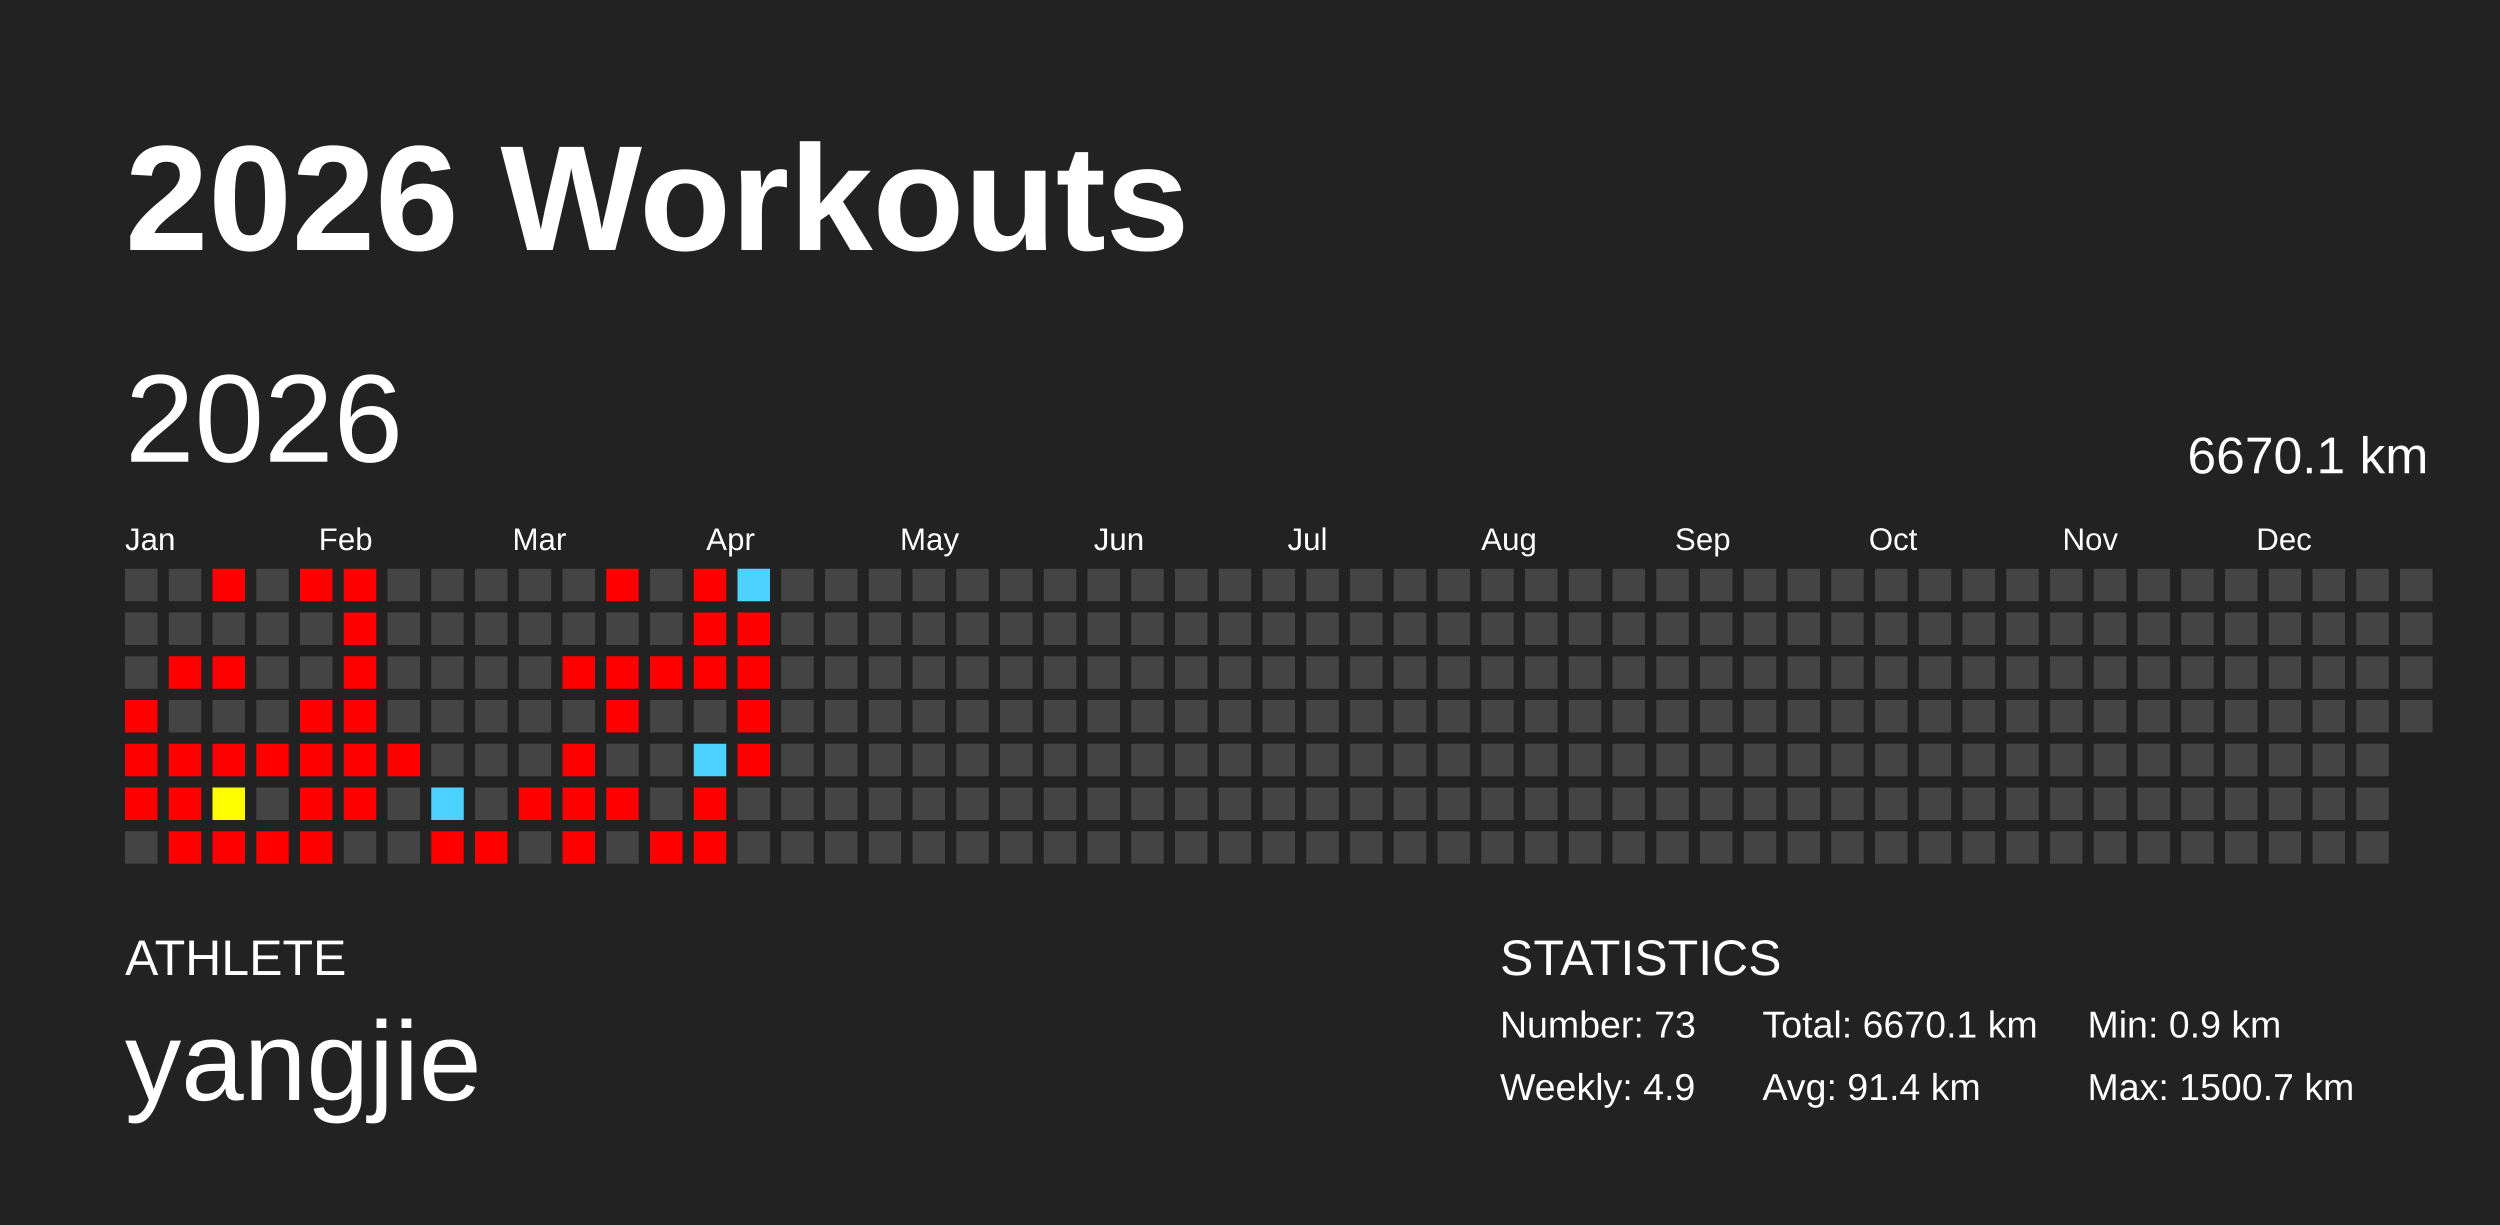
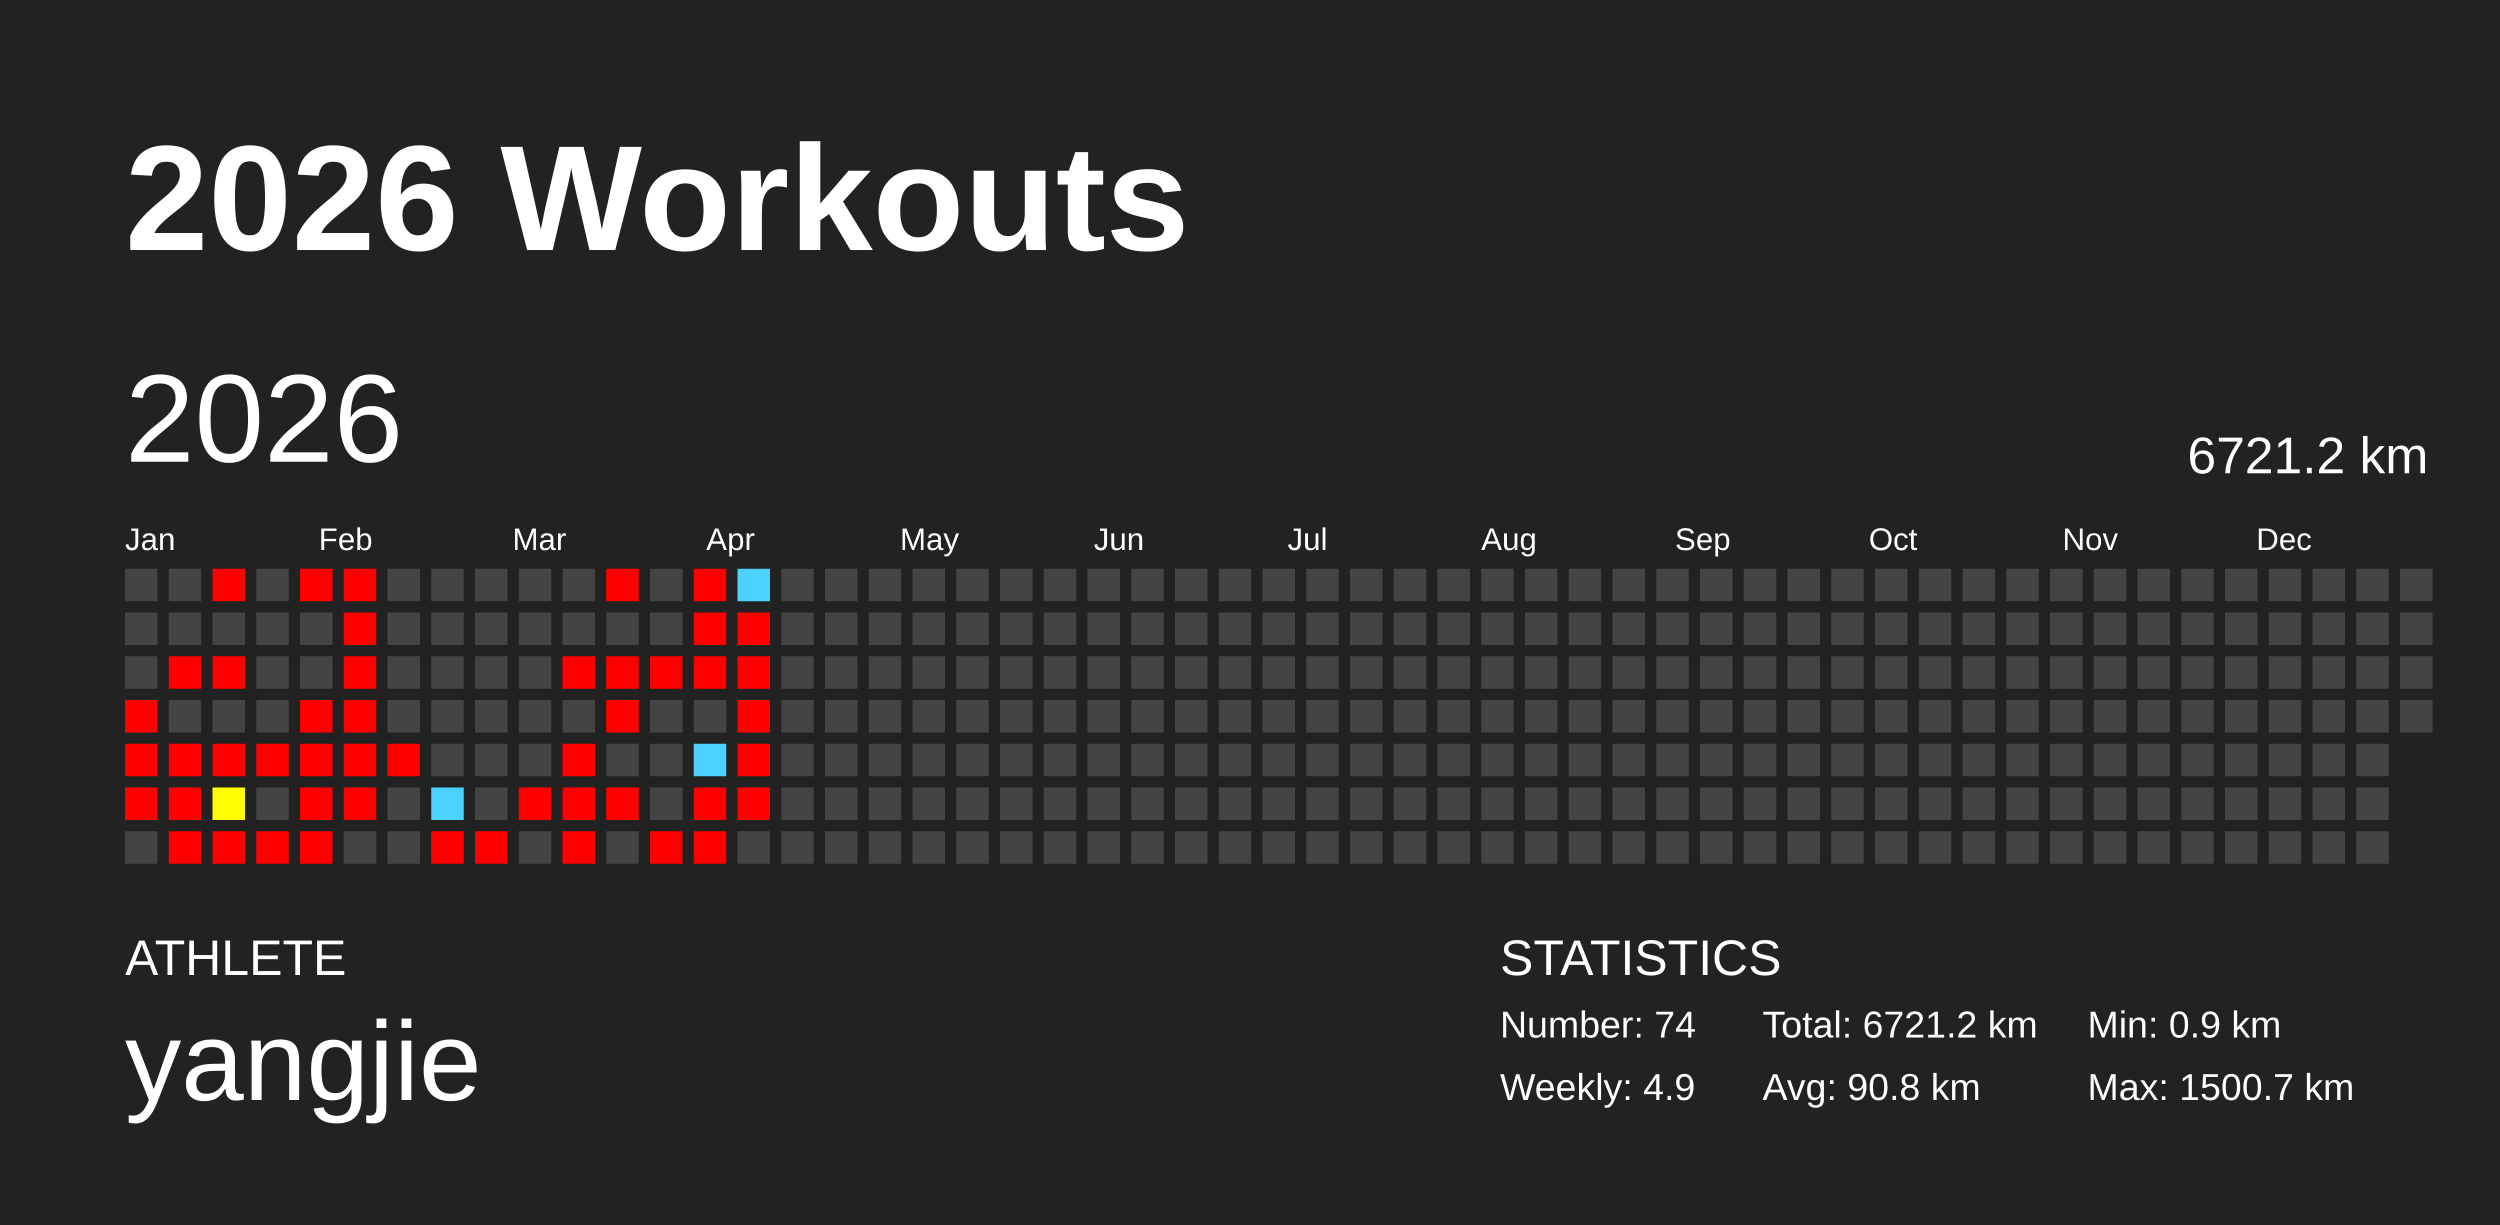
<svg xmlns="http://www.w3.org/2000/svg" baseProfile="full" height="98mm" version="1.1" viewBox="0,0,200,98" width="200mm">
  <defs />
  <rect fill="#222222" height="98" width="200" x="0" y="0" />
  <text fill="#FFFFFF" style="font-size:12px; font-family:Arial; font-weight:bold;" x="10" y="20">2026 Workouts</text>
  <text fill="#FFFFFF" style="font-size:4px; font-family:Arial" x="10" y="78">ATHLETE</text>
  <text fill="#FFFFFF" style="font-size:9px; font-family:Arial" x="10" y="88">yangjie</text>
  <text fill="#FFFFFF" style="font-size:4px; font-family:Arial" x="120" y="78">STATISTICS</text>
-   <text fill="#FFFFFF" style="font-size:3px; font-family:Arial" x="120" y="83">Number: 73</text>
+   <text fill="#FFFFFF" style="font-size:3px; font-family:Arial" x="120" y="83">Number: 74</text>
  <text fill="#FFFFFF" style="font-size:3px; font-family:Arial" x="120" y="88">Weekly: 4.9</text>
-   <text fill="#FFFFFF" style="font-size:3px; font-family:Arial" x="141" y="83">Total: 6670.1 km</text>
-   <text fill="#FFFFFF" style="font-size:3px; font-family:Arial" x="141" y="88">Avg: 91.4 km</text>
+   <text fill="#FFFFFF" style="font-size:3px; font-family:Arial" x="141" y="83">Total: 6721.2 km</text>
+   <text fill="#FFFFFF" style="font-size:3px; font-family:Arial" x="141" y="88">Avg: 90.8 km</text>
  <text fill="#FFFFFF" style="font-size:3px; font-family:Arial" x="167" y="83">Min: 0.9 km</text>
  <text fill="#FFFFFF" style="font-size:3px; font-family:Arial" x="167" y="88">Max: 1500.7 km</text>
  <text dominant-baseline="hanging" fill="#FFFFFF" style="font-size:10.0px; font-family:Arial;" x="10" y="30">2026</text>
-   <text dominant-baseline="hanging" fill="#FFFFFF" style="font-size:4.125px; font-family:Arial;" x="175" y="35">6670.1 km</text>
+   <text dominant-baseline="hanging" fill="#FFFFFF" style="font-size:4.125px; font-family:Arial;" x="175" y="35">6721.2 km</text>
  <text fill="#FFFFFF" style="font-size:2.5px; font-family:Arial" x="10.0" y="44">Jan</text>
  <text fill="#FFFFFF" style="font-size:2.5px; font-family:Arial" x="25.5" y="44">Feb</text>
  <text fill="#FFFFFF" style="font-size:2.5px; font-family:Arial" x="41.0" y="44">Mar</text>
  <text fill="#FFFFFF" style="font-size:2.5px; font-family:Arial" x="56.5" y="44">Apr</text>
  <text fill="#FFFFFF" style="font-size:2.5px; font-family:Arial" x="72.0" y="44">May</text>
  <text fill="#FFFFFF" style="font-size:2.5px; font-family:Arial" x="87.5" y="44">Jun</text>
  <text fill="#FFFFFF" style="font-size:2.5px; font-family:Arial" x="103.0" y="44">Jul</text>
  <text fill="#FFFFFF" style="font-size:2.5px; font-family:Arial" x="118.5" y="44">Aug</text>
  <text fill="#FFFFFF" style="font-size:2.5px; font-family:Arial" x="134.0" y="44">Sep</text>
  <text fill="#FFFFFF" style="font-size:2.5px; font-family:Arial" x="149.5" y="44">Oct</text>
  <text fill="#FFFFFF" style="font-size:2.5px; font-family:Arial" x="165.0" y="44">Nov</text>
  <text fill="#FFFFFF" style="font-size:2.5px; font-family:Arial" x="180.5" y="44">Dec</text>
  <rect fill="#444444" height="2.6" width="2.6" x="10.0" y="45.5" />
  <rect fill="#444444" height="2.6" width="2.6" x="10.0" y="49.0" />
  <rect fill="#444444" height="2.6" width="2.6" x="10.0" y="52.5" />
  <rect fill="red" height="2.6" width="2.6" x="10.0" y="56.0" />
  <rect fill="red" height="2.6" width="2.6" x="10.0" y="59.5" />
  <rect fill="red" height="2.6" width="2.6" x="10.0" y="63.0" />
  <rect fill="#444444" height="2.6" width="2.6" x="10.0" y="66.5" />
  <rect fill="#444444" height="2.6" width="2.6" x="13.5" y="45.5" />
  <rect fill="#444444" height="2.6" width="2.6" x="13.5" y="49.0" />
  <rect fill="red" height="2.6" width="2.6" x="13.5" y="52.5" />
  <rect fill="#444444" height="2.6" width="2.6" x="13.5" y="56.0" />
  <rect fill="red" height="2.6" width="2.6" x="13.5" y="59.5" />
  <rect fill="red" height="2.6" width="2.6" x="13.5" y="63.0" />
  <rect fill="red" height="2.6" width="2.6" x="13.5" y="66.5" />
  <rect fill="red" height="2.6" width="2.6" x="17.0" y="45.5" />
  <rect fill="#444444" height="2.6" width="2.6" x="17.0" y="49.0" />
  <rect fill="red" height="2.6" width="2.6" x="17.0" y="52.5" />
  <rect fill="#444444" height="2.6" width="2.6" x="17.0" y="56.0" />
  <rect fill="red" height="2.6" width="2.6" x="17.0" y="59.5" />
  <rect fill="#fffd00" height="2.6" width="2.6" x="17.0" y="63.0" />
  <rect fill="red" height="2.6" width="2.6" x="17.0" y="66.5" />
  <rect fill="#444444" height="2.6" width="2.6" x="20.5" y="45.5" />
  <rect fill="#444444" height="2.6" width="2.6" x="20.5" y="49.0" />
  <rect fill="#444444" height="2.6" width="2.6" x="20.5" y="52.5" />
  <rect fill="#444444" height="2.6" width="2.6" x="20.5" y="56.0" />
  <rect fill="red" height="2.6" width="2.6" x="20.5" y="59.5" />
  <rect fill="#444444" height="2.6" width="2.6" x="20.5" y="63.0" />
  <rect fill="red" height="2.6" width="2.6" x="20.5" y="66.5" />
  <rect fill="red" height="2.6" width="2.6" x="24.0" y="45.5" />
  <rect fill="#444444" height="2.6" width="2.6" x="24.0" y="49.0" />
  <rect fill="#444444" height="2.6" width="2.6" x="24.0" y="52.5" />
  <rect fill="red" height="2.6" width="2.6" x="24.0" y="56.0" />
  <rect fill="red" height="2.6" width="2.6" x="24.0" y="59.5" />
  <rect fill="red" height="2.6" width="2.6" x="24.0" y="63.0" />
  <rect fill="red" height="2.6" width="2.6" x="24.0" y="66.5" />
  <rect fill="red" height="2.6" width="2.6" x="27.5" y="45.5" />
  <rect fill="red" height="2.6" width="2.6" x="27.5" y="49.0" />
  <rect fill="red" height="2.6" width="2.6" x="27.5" y="52.5" />
  <rect fill="red" height="2.6" width="2.6" x="27.5" y="56.0" />
  <rect fill="red" height="2.6" width="2.6" x="27.5" y="59.5" />
  <rect fill="red" height="2.6" width="2.6" x="27.5" y="63.0" />
  <rect fill="#444444" height="2.6" width="2.6" x="27.5" y="66.5" />
  <rect fill="#444444" height="2.6" width="2.6" x="31.0" y="45.5" />
  <rect fill="#444444" height="2.6" width="2.6" x="31.0" y="49.0" />
  <rect fill="#444444" height="2.6" width="2.6" x="31.0" y="52.5" />
  <rect fill="#444444" height="2.6" width="2.6" x="31.0" y="56.0" />
  <rect fill="red" height="2.6" width="2.6" x="31.0" y="59.5" />
  <rect fill="#444444" height="2.6" width="2.6" x="31.0" y="63.0" />
  <rect fill="#444444" height="2.6" width="2.6" x="31.0" y="66.5" />
  <rect fill="#444444" height="2.6" width="2.6" x="34.5" y="45.5" />
  <rect fill="#444444" height="2.6" width="2.6" x="34.5" y="49.0" />
  <rect fill="#444444" height="2.6" width="2.6" x="34.5" y="52.5" />
  <rect fill="#444444" height="2.6" width="2.6" x="34.5" y="56.0" />
  <rect fill="#444444" height="2.6" width="2.6" x="34.5" y="59.5" />
  <rect fill="#4dd2ff" height="2.6" width="2.6" x="34.5" y="63.0" />
  <rect fill="red" height="2.6" width="2.6" x="34.5" y="66.5" />
  <rect fill="#444444" height="2.6" width="2.6" x="38.0" y="45.5" />
  <rect fill="#444444" height="2.6" width="2.6" x="38.0" y="49.0" />
  <rect fill="#444444" height="2.6" width="2.6" x="38.0" y="52.5" />
  <rect fill="#444444" height="2.6" width="2.6" x="38.0" y="56.0" />
  <rect fill="#444444" height="2.6" width="2.6" x="38.0" y="59.5" />
  <rect fill="#444444" height="2.6" width="2.6" x="38.0" y="63.0" />
  <rect fill="red" height="2.6" width="2.6" x="38.0" y="66.5" />
  <rect fill="#444444" height="2.6" width="2.6" x="41.5" y="45.5" />
  <rect fill="#444444" height="2.6" width="2.6" x="41.5" y="49.0" />
  <rect fill="#444444" height="2.6" width="2.6" x="41.5" y="52.5" />
  <rect fill="#444444" height="2.6" width="2.6" x="41.5" y="56.0" />
  <rect fill="#444444" height="2.6" width="2.6" x="41.5" y="59.5" />
  <rect fill="red" height="2.6" width="2.6" x="41.5" y="63.0" />
  <rect fill="#444444" height="2.6" width="2.6" x="41.5" y="66.5" />
  <rect fill="#444444" height="2.6" width="2.6" x="45.0" y="45.5" />
  <rect fill="#444444" height="2.6" width="2.6" x="45.0" y="49.0" />
  <rect fill="red" height="2.6" width="2.6" x="45.0" y="52.5" />
  <rect fill="#444444" height="2.6" width="2.6" x="45.0" y="56.0" />
  <rect fill="red" height="2.6" width="2.6" x="45.0" y="59.5" />
  <rect fill="red" height="2.6" width="2.6" x="45.0" y="63.0" />
  <rect fill="red" height="2.6" width="2.6" x="45.0" y="66.5" />
  <rect fill="red" height="2.6" width="2.6" x="48.5" y="45.5" />
  <rect fill="#444444" height="2.6" width="2.6" x="48.5" y="49.0" />
  <rect fill="red" height="2.6" width="2.6" x="48.5" y="52.5" />
  <rect fill="red" height="2.6" width="2.6" x="48.5" y="56.0" />
  <rect fill="#444444" height="2.6" width="2.6" x="48.5" y="59.5" />
  <rect fill="red" height="2.6" width="2.6" x="48.5" y="63.0" />
  <rect fill="#444444" height="2.6" width="2.6" x="48.5" y="66.5" />
  <rect fill="#444444" height="2.6" width="2.6" x="52.0" y="45.5" />
  <rect fill="#444444" height="2.6" width="2.6" x="52.0" y="49.0" />
  <rect fill="red" height="2.6" width="2.6" x="52.0" y="52.5" />
  <rect fill="#444444" height="2.6" width="2.6" x="52.0" y="56.0" />
  <rect fill="#444444" height="2.6" width="2.6" x="52.0" y="59.5" />
  <rect fill="#444444" height="2.6" width="2.6" x="52.0" y="63.0" />
  <rect fill="red" height="2.6" width="2.6" x="52.0" y="66.5" />
  <rect fill="red" height="2.6" width="2.6" x="55.5" y="45.5" />
  <rect fill="red" height="2.6" width="2.6" x="55.5" y="49.0" />
  <rect fill="red" height="2.6" width="2.6" x="55.5" y="52.5" />
  <rect fill="#444444" height="2.6" width="2.6" x="55.5" y="56.0" />
  <rect fill="#4dd2ff" height="2.6" width="2.6" x="55.5" y="59.5" />
  <rect fill="red" height="2.6" width="2.6" x="55.5" y="63.0" />
  <rect fill="red" height="2.6" width="2.6" x="55.5" y="66.5" />
  <rect fill="#4dd2ff" height="2.6" width="2.6" x="59.0" y="45.5" />
  <rect fill="red" height="2.6" width="2.6" x="59.0" y="49.0" />
  <rect fill="red" height="2.6" width="2.6" x="59.0" y="52.5" />
  <rect fill="red" height="2.6" width="2.6" x="59.0" y="56.0" />
  <rect fill="red" height="2.6" width="2.6" x="59.0" y="59.5" />
-   <rect fill="#444444" height="2.6" width="2.6" x="59.0" y="63.0" />
+   <rect fill="red" height="2.6" width="2.6" x="59.0" y="63.0" />
  <rect fill="#444444" height="2.6" width="2.6" x="59.0" y="66.5" />
  <rect fill="#444444" height="2.6" width="2.6" x="62.5" y="45.5" />
  <rect fill="#444444" height="2.6" width="2.6" x="62.5" y="49.0" />
  <rect fill="#444444" height="2.6" width="2.6" x="62.5" y="52.5" />
  <rect fill="#444444" height="2.6" width="2.6" x="62.5" y="56.0" />
  <rect fill="#444444" height="2.6" width="2.6" x="62.5" y="59.5" />
  <rect fill="#444444" height="2.6" width="2.6" x="62.5" y="63.0" />
  <rect fill="#444444" height="2.6" width="2.6" x="62.5" y="66.5" />
  <rect fill="#444444" height="2.6" width="2.6" x="66.0" y="45.5" />
  <rect fill="#444444" height="2.6" width="2.6" x="66.0" y="49.0" />
  <rect fill="#444444" height="2.6" width="2.6" x="66.0" y="52.5" />
  <rect fill="#444444" height="2.6" width="2.6" x="66.0" y="56.0" />
  <rect fill="#444444" height="2.6" width="2.6" x="66.0" y="59.5" />
  <rect fill="#444444" height="2.6" width="2.6" x="66.0" y="63.0" />
  <rect fill="#444444" height="2.6" width="2.6" x="66.0" y="66.5" />
  <rect fill="#444444" height="2.6" width="2.6" x="69.5" y="45.5" />
  <rect fill="#444444" height="2.6" width="2.6" x="69.5" y="49.0" />
  <rect fill="#444444" height="2.6" width="2.6" x="69.5" y="52.5" />
  <rect fill="#444444" height="2.6" width="2.6" x="69.5" y="56.0" />
  <rect fill="#444444" height="2.6" width="2.6" x="69.5" y="59.5" />
  <rect fill="#444444" height="2.6" width="2.6" x="69.5" y="63.0" />
  <rect fill="#444444" height="2.6" width="2.6" x="69.5" y="66.5" />
  <rect fill="#444444" height="2.6" width="2.6" x="73.0" y="45.5" />
  <rect fill="#444444" height="2.6" width="2.6" x="73.0" y="49.0" />
  <rect fill="#444444" height="2.6" width="2.6" x="73.0" y="52.5" />
  <rect fill="#444444" height="2.6" width="2.6" x="73.0" y="56.0" />
  <rect fill="#444444" height="2.6" width="2.6" x="73.0" y="59.5" />
  <rect fill="#444444" height="2.6" width="2.6" x="73.0" y="63.0" />
  <rect fill="#444444" height="2.6" width="2.6" x="73.0" y="66.5" />
  <rect fill="#444444" height="2.6" width="2.6" x="76.5" y="45.5" />
  <rect fill="#444444" height="2.6" width="2.6" x="76.5" y="49.0" />
  <rect fill="#444444" height="2.6" width="2.6" x="76.5" y="52.5" />
  <rect fill="#444444" height="2.6" width="2.6" x="76.5" y="56.0" />
  <rect fill="#444444" height="2.6" width="2.6" x="76.5" y="59.5" />
  <rect fill="#444444" height="2.6" width="2.6" x="76.5" y="63.0" />
  <rect fill="#444444" height="2.6" width="2.6" x="76.5" y="66.5" />
  <rect fill="#444444" height="2.6" width="2.6" x="80.0" y="45.5" />
  <rect fill="#444444" height="2.6" width="2.6" x="80.0" y="49.0" />
  <rect fill="#444444" height="2.6" width="2.6" x="80.0" y="52.5" />
  <rect fill="#444444" height="2.6" width="2.6" x="80.0" y="56.0" />
  <rect fill="#444444" height="2.6" width="2.6" x="80.0" y="59.5" />
  <rect fill="#444444" height="2.6" width="2.6" x="80.0" y="63.0" />
  <rect fill="#444444" height="2.6" width="2.6" x="80.0" y="66.5" />
  <rect fill="#444444" height="2.6" width="2.6" x="83.5" y="45.5" />
  <rect fill="#444444" height="2.6" width="2.6" x="83.5" y="49.0" />
  <rect fill="#444444" height="2.6" width="2.6" x="83.5" y="52.5" />
  <rect fill="#444444" height="2.6" width="2.6" x="83.5" y="56.0" />
  <rect fill="#444444" height="2.6" width="2.6" x="83.5" y="59.5" />
  <rect fill="#444444" height="2.6" width="2.6" x="83.5" y="63.0" />
  <rect fill="#444444" height="2.6" width="2.6" x="83.5" y="66.5" />
  <rect fill="#444444" height="2.6" width="2.6" x="87.0" y="45.5" />
  <rect fill="#444444" height="2.6" width="2.6" x="87.0" y="49.0" />
  <rect fill="#444444" height="2.6" width="2.6" x="87.0" y="52.5" />
  <rect fill="#444444" height="2.6" width="2.6" x="87.0" y="56.0" />
  <rect fill="#444444" height="2.6" width="2.6" x="87.0" y="59.5" />
  <rect fill="#444444" height="2.6" width="2.6" x="87.0" y="63.0" />
  <rect fill="#444444" height="2.6" width="2.6" x="87.0" y="66.5" />
  <rect fill="#444444" height="2.6" width="2.6" x="90.5" y="45.5" />
  <rect fill="#444444" height="2.6" width="2.6" x="90.5" y="49.0" />
  <rect fill="#444444" height="2.6" width="2.6" x="90.5" y="52.5" />
  <rect fill="#444444" height="2.6" width="2.6" x="90.5" y="56.0" />
  <rect fill="#444444" height="2.6" width="2.6" x="90.5" y="59.5" />
  <rect fill="#444444" height="2.6" width="2.6" x="90.5" y="63.0" />
  <rect fill="#444444" height="2.6" width="2.6" x="90.5" y="66.5" />
  <rect fill="#444444" height="2.6" width="2.6" x="94.0" y="45.5" />
  <rect fill="#444444" height="2.6" width="2.6" x="94.0" y="49.0" />
  <rect fill="#444444" height="2.6" width="2.6" x="94.0" y="52.5" />
  <rect fill="#444444" height="2.6" width="2.6" x="94.0" y="56.0" />
  <rect fill="#444444" height="2.6" width="2.6" x="94.0" y="59.5" />
  <rect fill="#444444" height="2.6" width="2.6" x="94.0" y="63.0" />
  <rect fill="#444444" height="2.6" width="2.6" x="94.0" y="66.5" />
  <rect fill="#444444" height="2.6" width="2.6" x="97.5" y="45.5" />
  <rect fill="#444444" height="2.6" width="2.6" x="97.5" y="49.0" />
  <rect fill="#444444" height="2.6" width="2.6" x="97.5" y="52.5" />
  <rect fill="#444444" height="2.6" width="2.6" x="97.5" y="56.0" />
  <rect fill="#444444" height="2.6" width="2.6" x="97.5" y="59.5" />
  <rect fill="#444444" height="2.6" width="2.6" x="97.5" y="63.0" />
  <rect fill="#444444" height="2.6" width="2.6" x="97.5" y="66.5" />
  <rect fill="#444444" height="2.6" width="2.6" x="101.0" y="45.5" />
  <rect fill="#444444" height="2.6" width="2.6" x="101.0" y="49.0" />
  <rect fill="#444444" height="2.6" width="2.6" x="101.0" y="52.5" />
  <rect fill="#444444" height="2.6" width="2.6" x="101.0" y="56.0" />
  <rect fill="#444444" height="2.6" width="2.6" x="101.0" y="59.5" />
  <rect fill="#444444" height="2.6" width="2.6" x="101.0" y="63.0" />
  <rect fill="#444444" height="2.6" width="2.6" x="101.0" y="66.5" />
  <rect fill="#444444" height="2.6" width="2.6" x="104.5" y="45.5" />
  <rect fill="#444444" height="2.6" width="2.6" x="104.5" y="49.0" />
  <rect fill="#444444" height="2.6" width="2.6" x="104.5" y="52.5" />
  <rect fill="#444444" height="2.6" width="2.6" x="104.5" y="56.0" />
  <rect fill="#444444" height="2.6" width="2.6" x="104.5" y="59.5" />
  <rect fill="#444444" height="2.6" width="2.6" x="104.5" y="63.0" />
  <rect fill="#444444" height="2.6" width="2.6" x="104.5" y="66.5" />
  <rect fill="#444444" height="2.6" width="2.6" x="108.0" y="45.5" />
  <rect fill="#444444" height="2.6" width="2.6" x="108.0" y="49.0" />
  <rect fill="#444444" height="2.6" width="2.6" x="108.0" y="52.5" />
  <rect fill="#444444" height="2.6" width="2.6" x="108.0" y="56.0" />
  <rect fill="#444444" height="2.6" width="2.6" x="108.0" y="59.5" />
  <rect fill="#444444" height="2.6" width="2.6" x="108.0" y="63.0" />
  <rect fill="#444444" height="2.6" width="2.6" x="108.0" y="66.5" />
  <rect fill="#444444" height="2.6" width="2.6" x="111.5" y="45.5" />
  <rect fill="#444444" height="2.6" width="2.6" x="111.5" y="49.0" />
  <rect fill="#444444" height="2.6" width="2.6" x="111.5" y="52.5" />
  <rect fill="#444444" height="2.6" width="2.6" x="111.5" y="56.0" />
  <rect fill="#444444" height="2.6" width="2.6" x="111.5" y="59.5" />
  <rect fill="#444444" height="2.6" width="2.6" x="111.5" y="63.0" />
  <rect fill="#444444" height="2.6" width="2.6" x="111.5" y="66.5" />
  <rect fill="#444444" height="2.6" width="2.6" x="115.0" y="45.5" />
  <rect fill="#444444" height="2.6" width="2.6" x="115.0" y="49.0" />
  <rect fill="#444444" height="2.6" width="2.6" x="115.0" y="52.5" />
  <rect fill="#444444" height="2.6" width="2.6" x="115.0" y="56.0" />
  <rect fill="#444444" height="2.6" width="2.6" x="115.0" y="59.5" />
  <rect fill="#444444" height="2.6" width="2.6" x="115.0" y="63.0" />
  <rect fill="#444444" height="2.6" width="2.6" x="115.0" y="66.5" />
  <rect fill="#444444" height="2.6" width="2.6" x="118.5" y="45.5" />
  <rect fill="#444444" height="2.6" width="2.6" x="118.5" y="49.0" />
  <rect fill="#444444" height="2.6" width="2.6" x="118.5" y="52.5" />
  <rect fill="#444444" height="2.6" width="2.6" x="118.5" y="56.0" />
  <rect fill="#444444" height="2.6" width="2.6" x="118.5" y="59.5" />
  <rect fill="#444444" height="2.6" width="2.6" x="118.5" y="63.0" />
  <rect fill="#444444" height="2.6" width="2.6" x="118.5" y="66.5" />
  <rect fill="#444444" height="2.6" width="2.6" x="122.0" y="45.5" />
  <rect fill="#444444" height="2.6" width="2.6" x="122.0" y="49.0" />
  <rect fill="#444444" height="2.6" width="2.6" x="122.0" y="52.5" />
  <rect fill="#444444" height="2.6" width="2.6" x="122.0" y="56.0" />
  <rect fill="#444444" height="2.6" width="2.6" x="122.0" y="59.5" />
  <rect fill="#444444" height="2.6" width="2.6" x="122.0" y="63.0" />
  <rect fill="#444444" height="2.6" width="2.6" x="122.0" y="66.5" />
  <rect fill="#444444" height="2.6" width="2.6" x="125.5" y="45.5" />
  <rect fill="#444444" height="2.6" width="2.6" x="125.5" y="49.0" />
  <rect fill="#444444" height="2.6" width="2.6" x="125.5" y="52.5" />
  <rect fill="#444444" height="2.6" width="2.6" x="125.5" y="56.0" />
  <rect fill="#444444" height="2.6" width="2.6" x="125.5" y="59.5" />
  <rect fill="#444444" height="2.6" width="2.6" x="125.5" y="63.0" />
  <rect fill="#444444" height="2.6" width="2.6" x="125.5" y="66.5" />
  <rect fill="#444444" height="2.6" width="2.6" x="129.0" y="45.5" />
  <rect fill="#444444" height="2.6" width="2.6" x="129.0" y="49.0" />
  <rect fill="#444444" height="2.6" width="2.6" x="129.0" y="52.5" />
  <rect fill="#444444" height="2.6" width="2.6" x="129.0" y="56.0" />
  <rect fill="#444444" height="2.6" width="2.6" x="129.0" y="59.5" />
  <rect fill="#444444" height="2.6" width="2.6" x="129.0" y="63.0" />
  <rect fill="#444444" height="2.6" width="2.6" x="129.0" y="66.5" />
  <rect fill="#444444" height="2.6" width="2.6" x="132.5" y="45.5" />
  <rect fill="#444444" height="2.6" width="2.6" x="132.5" y="49.0" />
  <rect fill="#444444" height="2.6" width="2.6" x="132.5" y="52.5" />
  <rect fill="#444444" height="2.6" width="2.6" x="132.5" y="56.0" />
  <rect fill="#444444" height="2.6" width="2.6" x="132.5" y="59.5" />
  <rect fill="#444444" height="2.6" width="2.6" x="132.5" y="63.0" />
  <rect fill="#444444" height="2.6" width="2.6" x="132.5" y="66.5" />
  <rect fill="#444444" height="2.6" width="2.6" x="136.0" y="45.5" />
  <rect fill="#444444" height="2.6" width="2.6" x="136.0" y="49.0" />
  <rect fill="#444444" height="2.6" width="2.6" x="136.0" y="52.5" />
  <rect fill="#444444" height="2.6" width="2.6" x="136.0" y="56.0" />
  <rect fill="#444444" height="2.6" width="2.6" x="136.0" y="59.5" />
  <rect fill="#444444" height="2.6" width="2.6" x="136.0" y="63.0" />
  <rect fill="#444444" height="2.6" width="2.6" x="136.0" y="66.5" />
  <rect fill="#444444" height="2.6" width="2.6" x="139.5" y="45.5" />
  <rect fill="#444444" height="2.6" width="2.6" x="139.5" y="49.0" />
  <rect fill="#444444" height="2.6" width="2.6" x="139.5" y="52.5" />
  <rect fill="#444444" height="2.6" width="2.6" x="139.5" y="56.0" />
  <rect fill="#444444" height="2.6" width="2.6" x="139.5" y="59.5" />
  <rect fill="#444444" height="2.6" width="2.6" x="139.5" y="63.0" />
  <rect fill="#444444" height="2.6" width="2.6" x="139.5" y="66.5" />
  <rect fill="#444444" height="2.6" width="2.6" x="143.0" y="45.5" />
  <rect fill="#444444" height="2.6" width="2.6" x="143.0" y="49.0" />
  <rect fill="#444444" height="2.6" width="2.6" x="143.0" y="52.5" />
  <rect fill="#444444" height="2.6" width="2.6" x="143.0" y="56.0" />
  <rect fill="#444444" height="2.6" width="2.6" x="143.0" y="59.5" />
  <rect fill="#444444" height="2.6" width="2.6" x="143.0" y="63.0" />
  <rect fill="#444444" height="2.6" width="2.6" x="143.0" y="66.5" />
  <rect fill="#444444" height="2.6" width="2.6" x="146.5" y="45.5" />
  <rect fill="#444444" height="2.6" width="2.6" x="146.5" y="49.0" />
  <rect fill="#444444" height="2.6" width="2.6" x="146.5" y="52.5" />
  <rect fill="#444444" height="2.6" width="2.6" x="146.5" y="56.0" />
  <rect fill="#444444" height="2.6" width="2.6" x="146.5" y="59.5" />
  <rect fill="#444444" height="2.6" width="2.6" x="146.5" y="63.0" />
  <rect fill="#444444" height="2.6" width="2.6" x="146.5" y="66.5" />
  <rect fill="#444444" height="2.6" width="2.6" x="150.0" y="45.5" />
  <rect fill="#444444" height="2.6" width="2.6" x="150.0" y="49.0" />
  <rect fill="#444444" height="2.6" width="2.6" x="150.0" y="52.5" />
  <rect fill="#444444" height="2.6" width="2.6" x="150.0" y="56.0" />
  <rect fill="#444444" height="2.6" width="2.6" x="150.0" y="59.5" />
  <rect fill="#444444" height="2.6" width="2.6" x="150.0" y="63.0" />
  <rect fill="#444444" height="2.6" width="2.6" x="150.0" y="66.5" />
  <rect fill="#444444" height="2.6" width="2.6" x="153.5" y="45.5" />
  <rect fill="#444444" height="2.6" width="2.6" x="153.5" y="49.0" />
  <rect fill="#444444" height="2.6" width="2.6" x="153.5" y="52.5" />
  <rect fill="#444444" height="2.6" width="2.6" x="153.5" y="56.0" />
  <rect fill="#444444" height="2.6" width="2.6" x="153.5" y="59.5" />
  <rect fill="#444444" height="2.6" width="2.6" x="153.5" y="63.0" />
  <rect fill="#444444" height="2.6" width="2.6" x="153.5" y="66.5" />
  <rect fill="#444444" height="2.6" width="2.6" x="157.0" y="45.5" />
  <rect fill="#444444" height="2.6" width="2.6" x="157.0" y="49.0" />
  <rect fill="#444444" height="2.6" width="2.6" x="157.0" y="52.5" />
  <rect fill="#444444" height="2.6" width="2.6" x="157.0" y="56.0" />
  <rect fill="#444444" height="2.6" width="2.6" x="157.0" y="59.5" />
  <rect fill="#444444" height="2.6" width="2.6" x="157.0" y="63.0" />
  <rect fill="#444444" height="2.6" width="2.6" x="157.0" y="66.5" />
  <rect fill="#444444" height="2.6" width="2.6" x="160.5" y="45.5" />
  <rect fill="#444444" height="2.6" width="2.6" x="160.5" y="49.0" />
  <rect fill="#444444" height="2.6" width="2.6" x="160.5" y="52.5" />
  <rect fill="#444444" height="2.6" width="2.6" x="160.5" y="56.0" />
  <rect fill="#444444" height="2.6" width="2.6" x="160.5" y="59.5" />
  <rect fill="#444444" height="2.6" width="2.6" x="160.5" y="63.0" />
  <rect fill="#444444" height="2.6" width="2.6" x="160.5" y="66.5" />
  <rect fill="#444444" height="2.6" width="2.6" x="164.0" y="45.5" />
  <rect fill="#444444" height="2.6" width="2.6" x="164.0" y="49.0" />
  <rect fill="#444444" height="2.6" width="2.6" x="164.0" y="52.5" />
  <rect fill="#444444" height="2.6" width="2.6" x="164.0" y="56.0" />
  <rect fill="#444444" height="2.6" width="2.6" x="164.0" y="59.5" />
  <rect fill="#444444" height="2.6" width="2.6" x="164.0" y="63.0" />
  <rect fill="#444444" height="2.6" width="2.6" x="164.0" y="66.5" />
  <rect fill="#444444" height="2.6" width="2.6" x="167.5" y="45.5" />
  <rect fill="#444444" height="2.6" width="2.6" x="167.5" y="49.0" />
  <rect fill="#444444" height="2.6" width="2.6" x="167.5" y="52.5" />
  <rect fill="#444444" height="2.6" width="2.6" x="167.5" y="56.0" />
  <rect fill="#444444" height="2.6" width="2.6" x="167.5" y="59.5" />
  <rect fill="#444444" height="2.6" width="2.6" x="167.5" y="63.0" />
  <rect fill="#444444" height="2.6" width="2.6" x="167.5" y="66.5" />
  <rect fill="#444444" height="2.6" width="2.6" x="171.0" y="45.5" />
  <rect fill="#444444" height="2.6" width="2.6" x="171.0" y="49.0" />
  <rect fill="#444444" height="2.6" width="2.6" x="171.0" y="52.5" />
  <rect fill="#444444" height="2.6" width="2.6" x="171.0" y="56.0" />
  <rect fill="#444444" height="2.6" width="2.6" x="171.0" y="59.5" />
  <rect fill="#444444" height="2.6" width="2.6" x="171.0" y="63.0" />
  <rect fill="#444444" height="2.6" width="2.6" x="171.0" y="66.5" />
  <rect fill="#444444" height="2.6" width="2.6" x="174.5" y="45.5" />
  <rect fill="#444444" height="2.6" width="2.6" x="174.5" y="49.0" />
  <rect fill="#444444" height="2.6" width="2.6" x="174.5" y="52.5" />
  <rect fill="#444444" height="2.6" width="2.6" x="174.5" y="56.0" />
  <rect fill="#444444" height="2.6" width="2.6" x="174.5" y="59.5" />
  <rect fill="#444444" height="2.6" width="2.6" x="174.5" y="63.0" />
  <rect fill="#444444" height="2.6" width="2.6" x="174.5" y="66.5" />
  <rect fill="#444444" height="2.6" width="2.6" x="178.0" y="45.5" />
  <rect fill="#444444" height="2.6" width="2.6" x="178.0" y="49.0" />
  <rect fill="#444444" height="2.6" width="2.6" x="178.0" y="52.5" />
  <rect fill="#444444" height="2.6" width="2.6" x="178.0" y="56.0" />
  <rect fill="#444444" height="2.6" width="2.6" x="178.0" y="59.5" />
  <rect fill="#444444" height="2.6" width="2.6" x="178.0" y="63.0" />
  <rect fill="#444444" height="2.6" width="2.6" x="178.0" y="66.5" />
  <rect fill="#444444" height="2.6" width="2.6" x="181.5" y="45.5" />
  <rect fill="#444444" height="2.6" width="2.6" x="181.5" y="49.0" />
  <rect fill="#444444" height="2.6" width="2.6" x="181.5" y="52.5" />
  <rect fill="#444444" height="2.6" width="2.6" x="181.5" y="56.0" />
  <rect fill="#444444" height="2.6" width="2.6" x="181.5" y="59.5" />
  <rect fill="#444444" height="2.6" width="2.6" x="181.5" y="63.0" />
  <rect fill="#444444" height="2.6" width="2.6" x="181.5" y="66.5" />
  <rect fill="#444444" height="2.6" width="2.6" x="185.0" y="45.5" />
  <rect fill="#444444" height="2.6" width="2.6" x="185.0" y="49.0" />
  <rect fill="#444444" height="2.6" width="2.6" x="185.0" y="52.5" />
  <rect fill="#444444" height="2.6" width="2.6" x="185.0" y="56.0" />
  <rect fill="#444444" height="2.6" width="2.6" x="185.0" y="59.5" />
  <rect fill="#444444" height="2.6" width="2.6" x="185.0" y="63.0" />
  <rect fill="#444444" height="2.6" width="2.6" x="185.0" y="66.5" />
  <rect fill="#444444" height="2.6" width="2.6" x="188.5" y="45.5" />
  <rect fill="#444444" height="2.6" width="2.6" x="188.5" y="49.0" />
  <rect fill="#444444" height="2.6" width="2.6" x="188.5" y="52.5" />
  <rect fill="#444444" height="2.6" width="2.6" x="188.5" y="56.0" />
  <rect fill="#444444" height="2.6" width="2.6" x="188.5" y="59.5" />
  <rect fill="#444444" height="2.6" width="2.6" x="188.5" y="63.0" />
  <rect fill="#444444" height="2.6" width="2.6" x="188.5" y="66.5" />
  <rect fill="#444444" height="2.6" width="2.6" x="192.0" y="45.5" />
  <rect fill="#444444" height="2.6" width="2.6" x="192.0" y="49.0" />
  <rect fill="#444444" height="2.6" width="2.6" x="192.0" y="52.5" />
  <rect fill="#444444" height="2.6" width="2.6" x="192.0" y="56.0" />
</svg>
